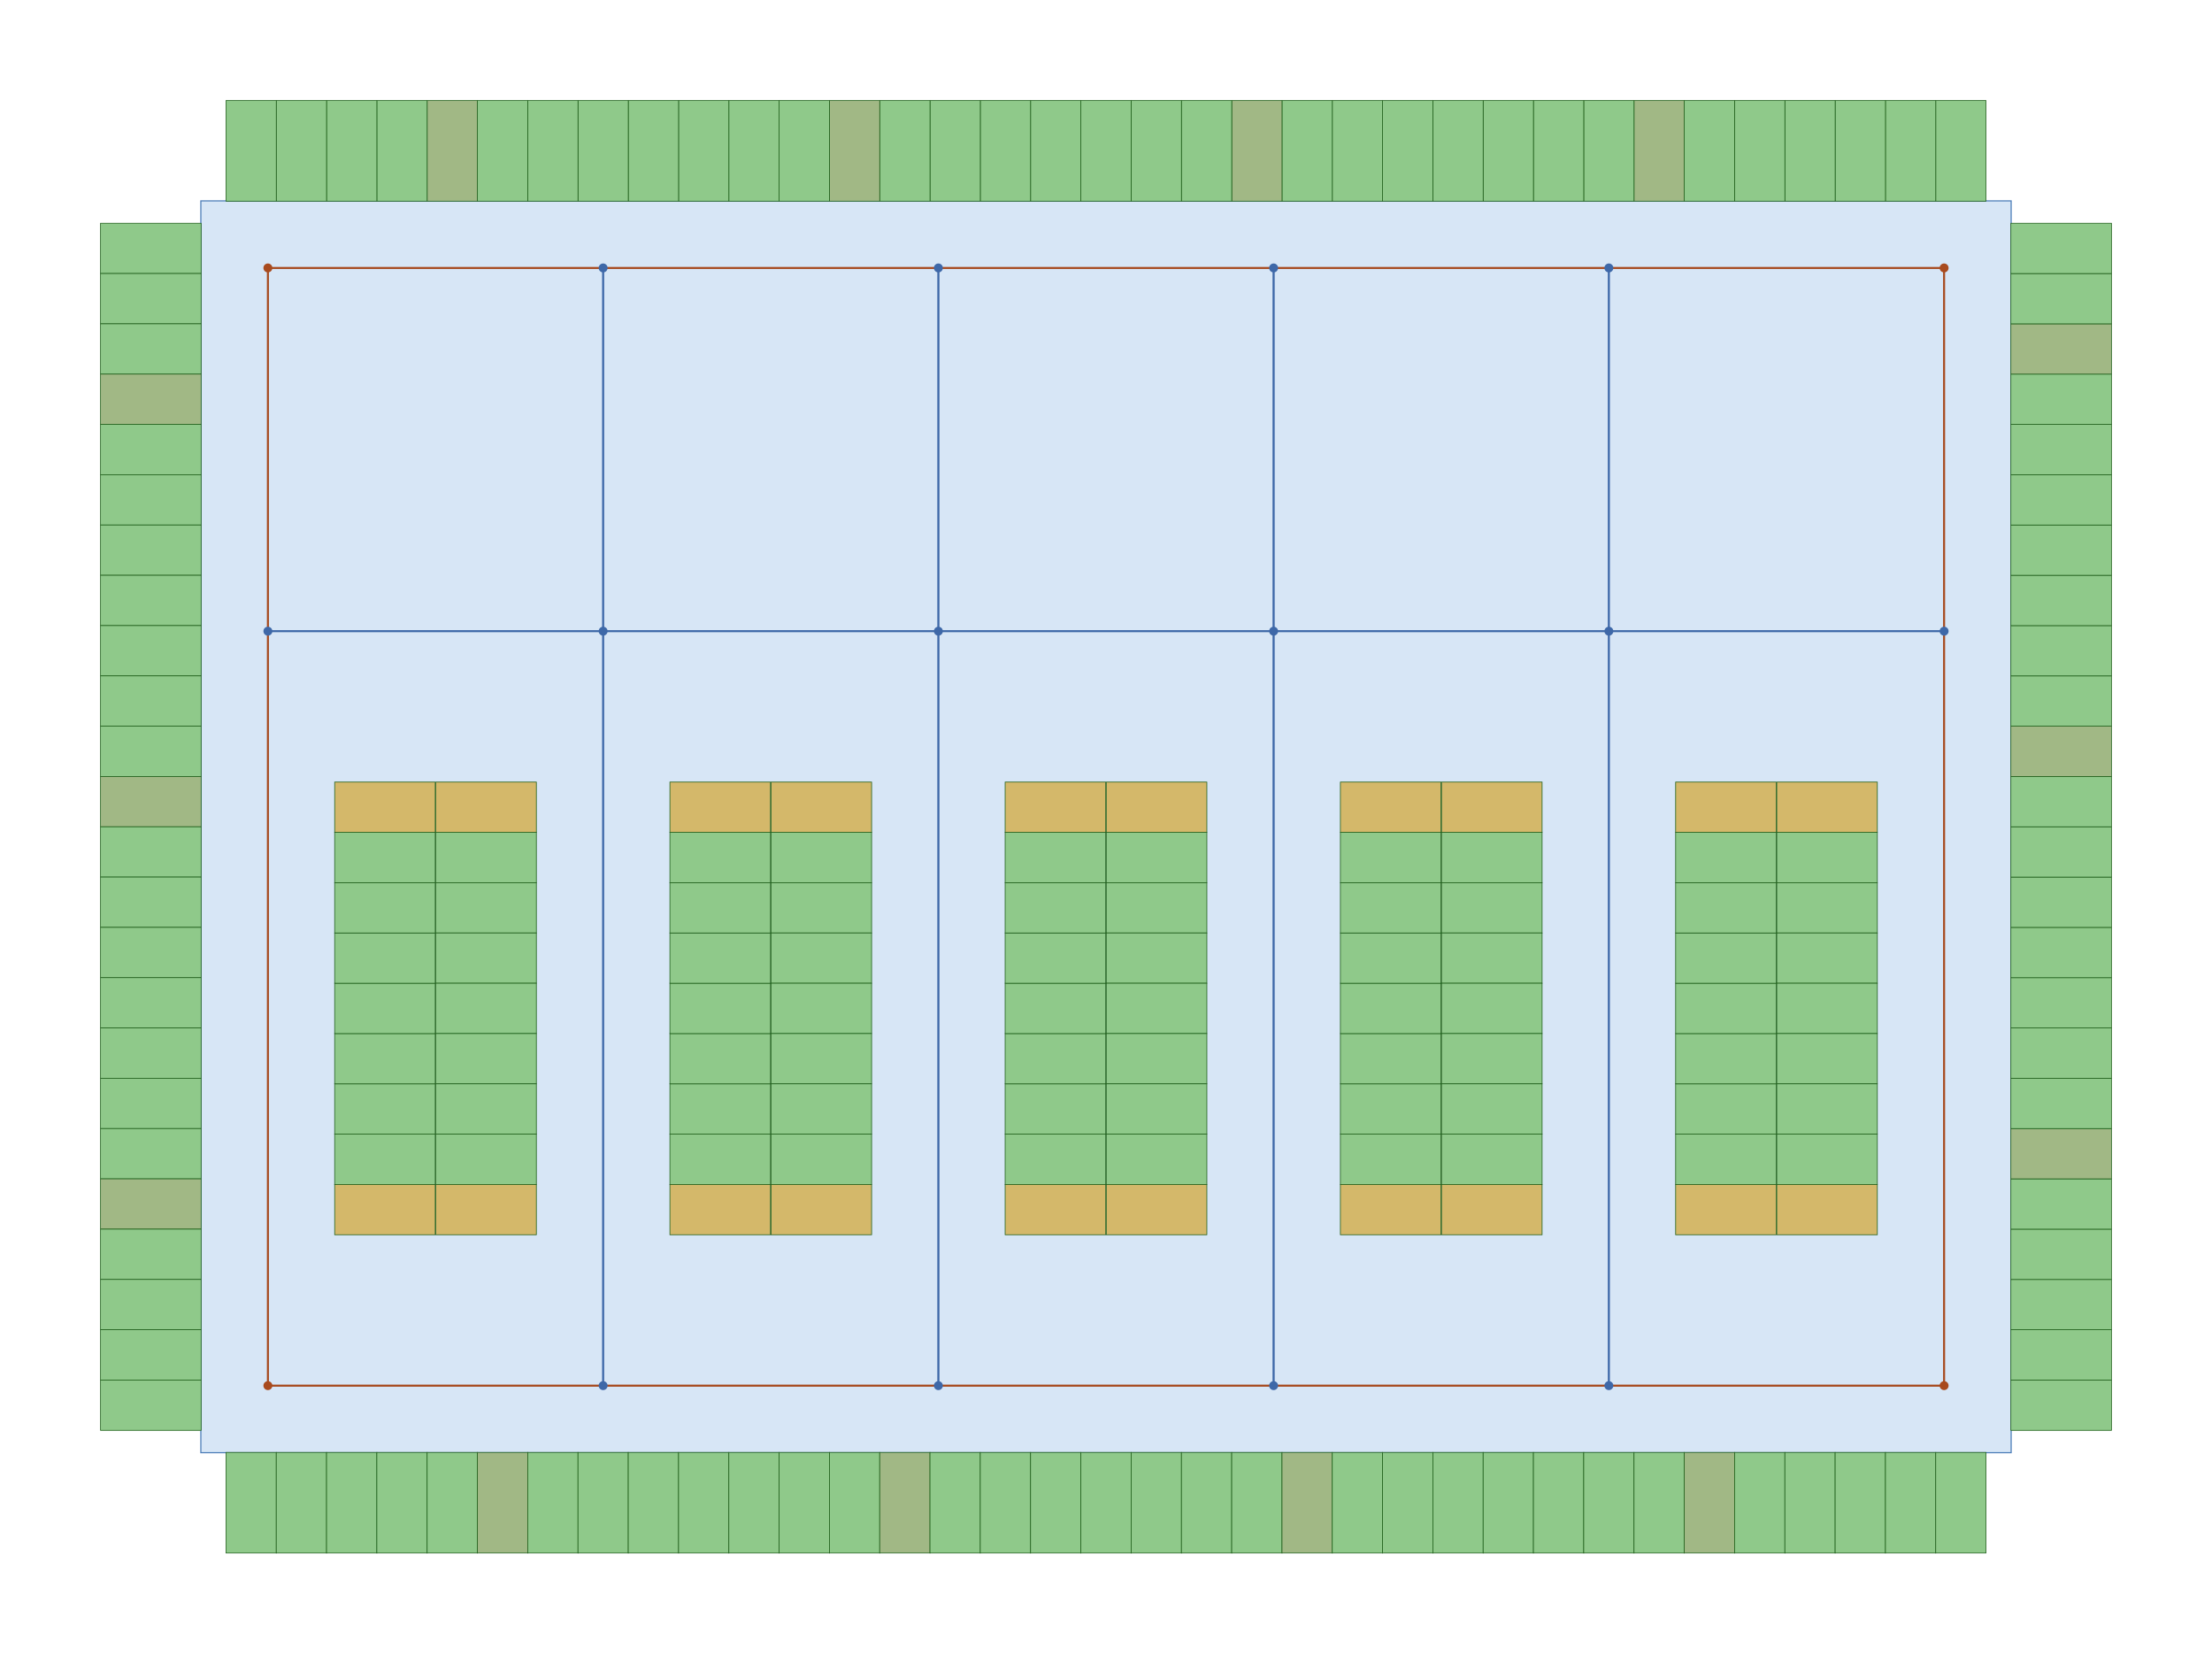
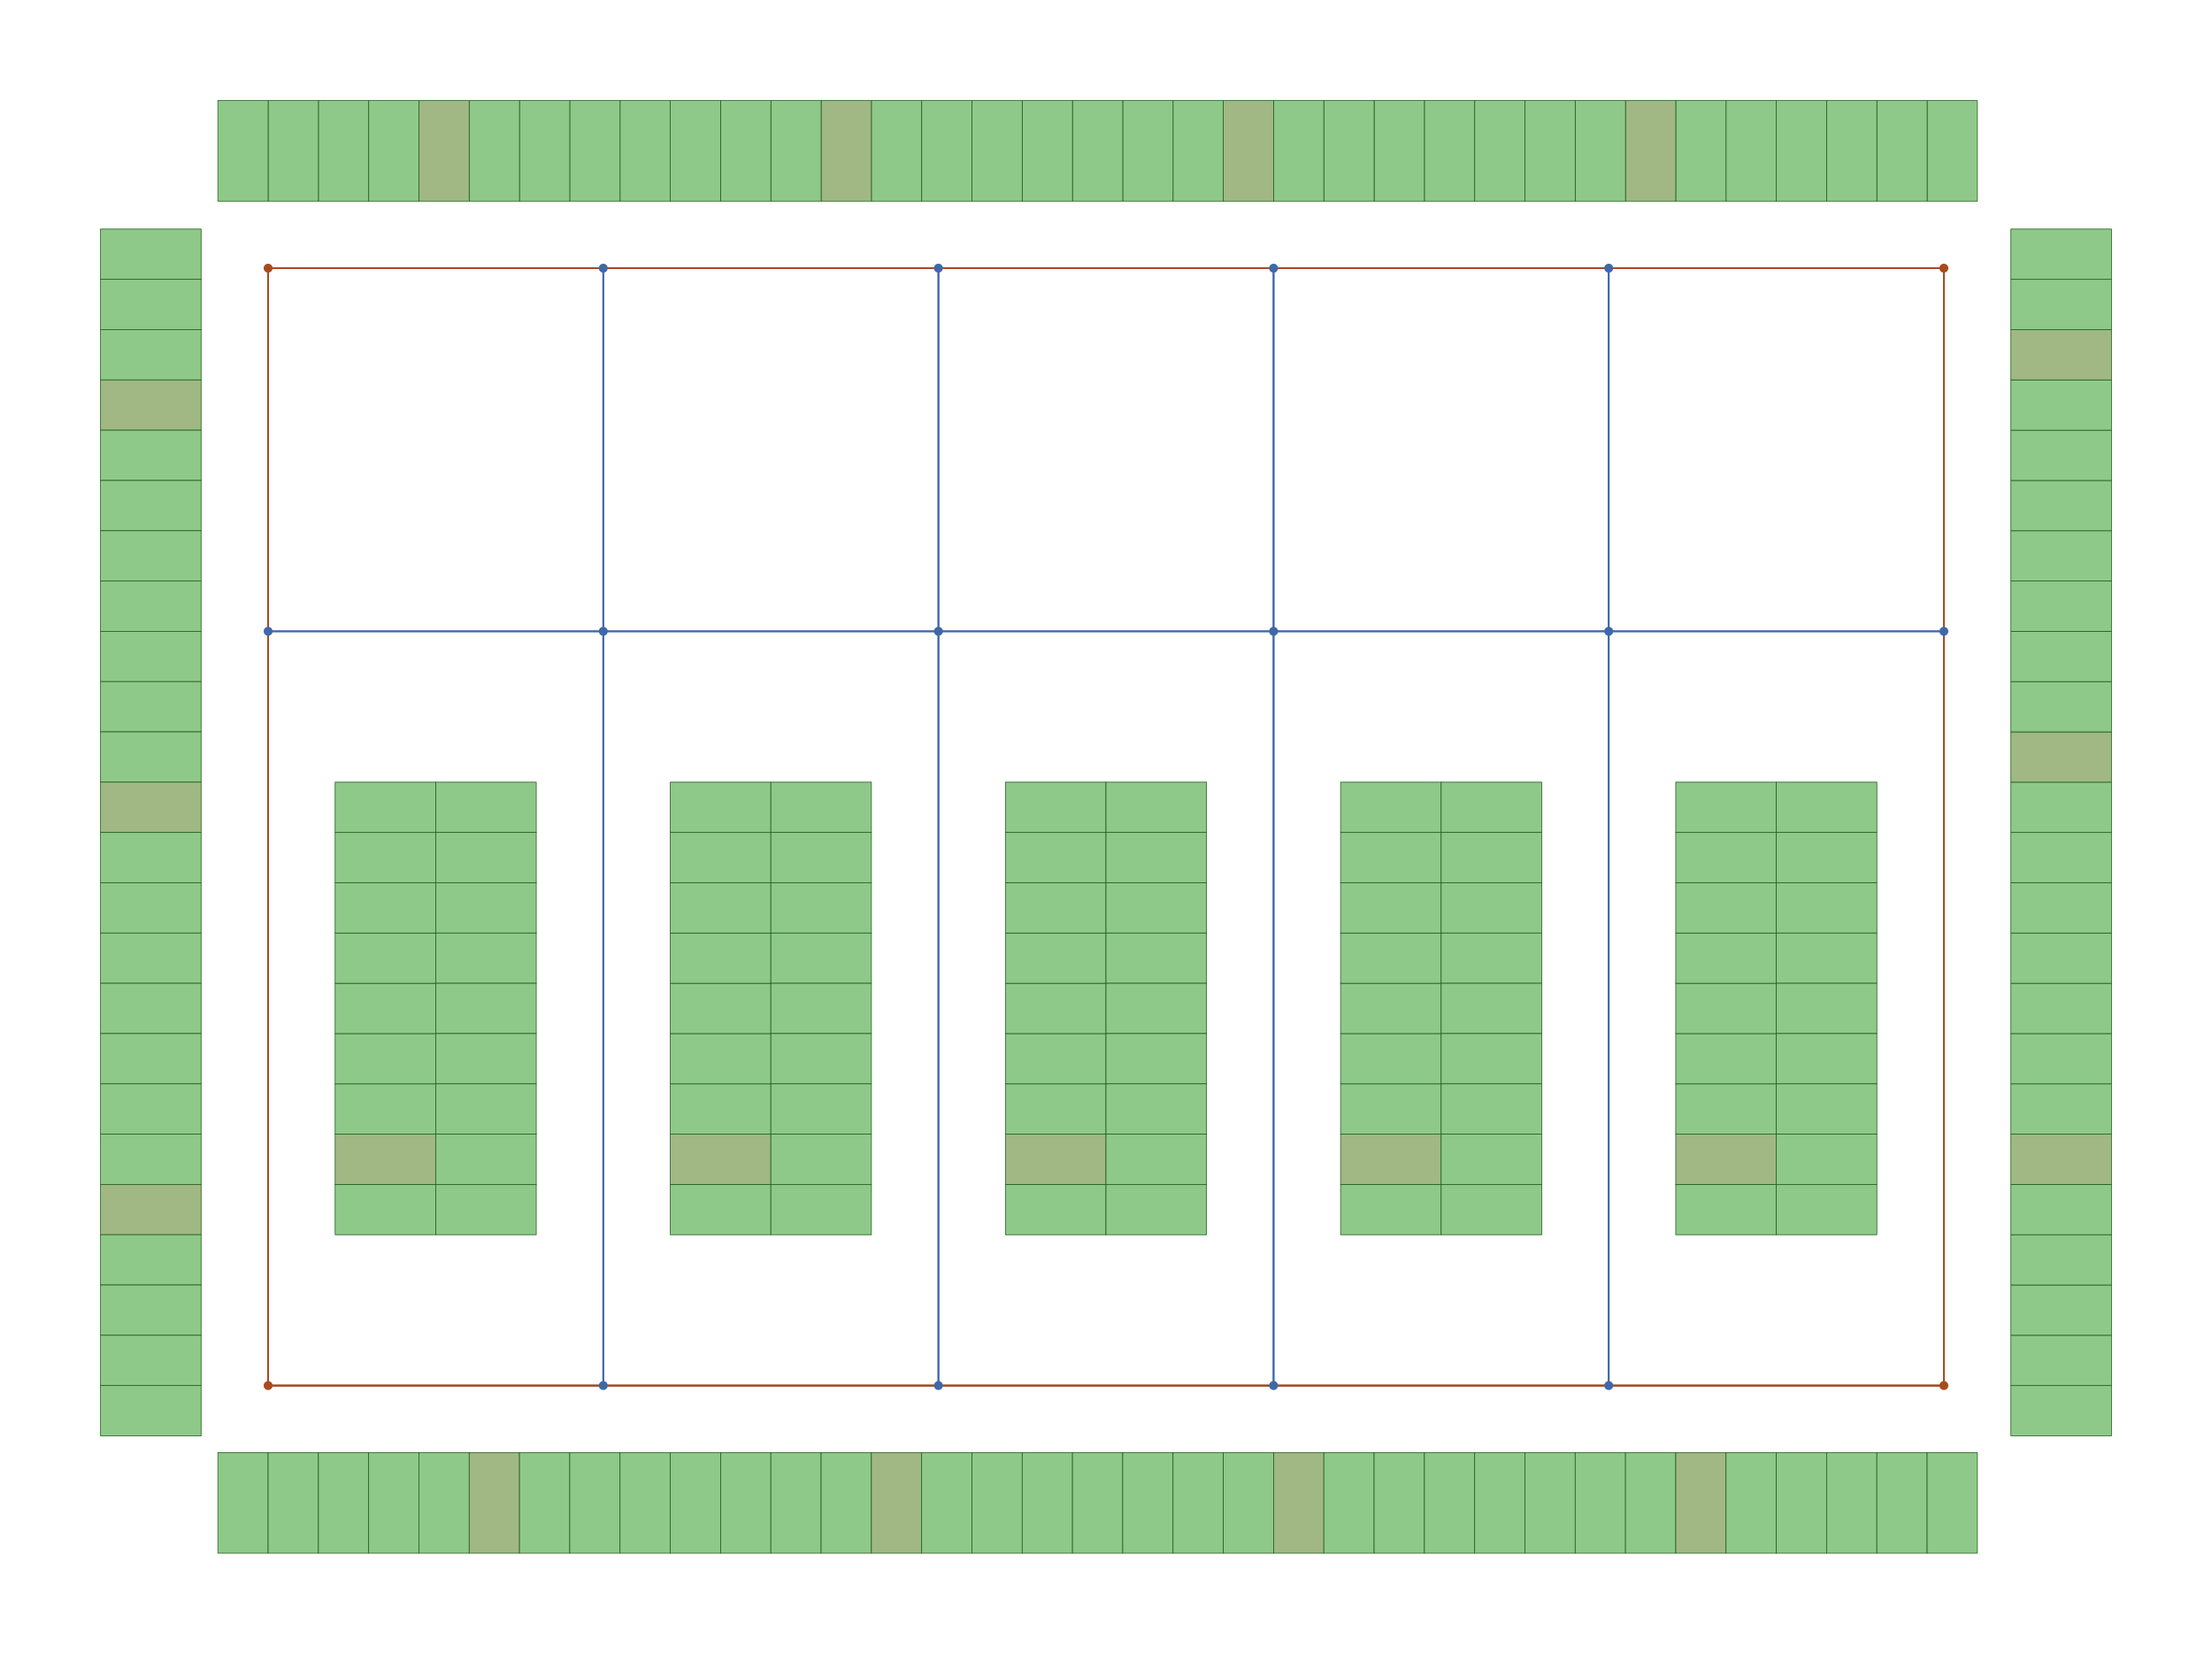
- <svg xmlns="http://www.w3.org/2000/svg" width="791.780" height="591.780" viewBox="-47.945 -47.945 395.890 295.890" preserveAspectRatio="xMidYMid meet">
+ <svg xmlns="http://www.w3.org/2000/svg" width="792" height="592" viewBox="-48 -48 396 296" preserveAspectRatio="xMidYMid meet">
  <style>polygon,line{vector-effect:non-scaling-stroke}</style>
  <g transform="translate(0,200) scale(1,-1)">
    <g id="boundary" fill="none" stroke="#222" stroke-width="0.5">
      <polygon points="0,0 300,0 300,200 0,200" />
    </g>
-     <g id="aisles" fill="#bcd5f0" fill-opacity="0.6" stroke="#4a7bb7" stroke-width="0.4">
-       <polygon points="-12,-12 -12,212 312,212 312,-12" />
-     </g>
    <g id="stalls" stroke="#1f5f1a" stroke-width="0.25">
-       <polygon points="-7.500,-29.950 1.500,-29.950 1.500,-11.950 -7.500,-11.950" fill="#8fc98a" />
-       <polygon points="1.500,-29.950 10.500,-29.950 10.500,-11.950 1.500,-11.950" fill="#8fc98a" />
-       <polygon points="10.500,-29.950 19.500,-29.950 19.500,-11.950 10.500,-11.950" fill="#8fc98a" />
-       <polygon points="19.500,-29.950 28.500,-29.950 28.500,-11.950 19.500,-11.950" fill="#8fc98a" />
-       <polygon points="28.500,-29.950 37.500,-29.950 37.500,-11.950 28.500,-11.950" fill="#8fc98a" />
-       <polygon points="37.500,-29.950 46.500,-29.950 46.500,-11.950 37.500,-11.950" fill="#a1b885" />
-       <polygon points="46.500,-29.950 55.500,-29.950 55.500,-11.950 46.500,-11.950" fill="#8fc98a" />
-       <polygon points="55.500,-29.950 64.500,-29.950 64.500,-11.950 55.500,-11.950" fill="#8fc98a" />
-       <polygon points="64.500,-29.950 73.500,-29.950 73.500,-11.950 64.500,-11.950" fill="#8fc98a" />
-       <polygon points="73.500,-29.950 82.500,-29.950 82.500,-11.950 73.500,-11.950" fill="#8fc98a" />
-       <polygon points="82.500,-29.950 91.500,-29.950 91.500,-11.950 82.500,-11.950" fill="#8fc98a" />
-       <polygon points="91.500,-29.950 100.500,-29.950 100.500,-11.950 91.500,-11.950" fill="#8fc98a" />
-       <polygon points="100.500,-29.950 109.500,-29.950 109.500,-11.950 100.500,-11.950" fill="#8fc98a" />
-       <polygon points="109.500,-29.950 118.500,-29.950 118.500,-11.950 109.500,-11.950" fill="#a1b885" />
-       <polygon points="118.500,-29.950 127.500,-29.950 127.500,-11.950 118.500,-11.950" fill="#8fc98a" />
-       <polygon points="127.500,-29.950 136.500,-29.950 136.500,-11.950 127.500,-11.950" fill="#8fc98a" />
-       <polygon points="136.500,-29.950 145.500,-29.950 145.500,-11.950 136.500,-11.950" fill="#8fc98a" />
-       <polygon points="145.500,-29.950 154.500,-29.950 154.500,-11.950 145.500,-11.950" fill="#8fc98a" />
-       <polygon points="154.500,-29.950 163.500,-29.950 163.500,-11.950 154.500,-11.950" fill="#8fc98a" />
-       <polygon points="163.500,-29.950 172.500,-29.950 172.500,-11.950 163.500,-11.950" fill="#8fc98a" />
-       <polygon points="172.500,-29.950 181.500,-29.950 181.500,-11.950 172.500,-11.950" fill="#8fc98a" />
-       <polygon points="181.500,-29.950 190.500,-29.950 190.500,-11.950 181.500,-11.950" fill="#a1b885" />
-       <polygon points="190.500,-29.950 199.500,-29.950 199.500,-11.950 190.500,-11.950" fill="#8fc98a" />
-       <polygon points="199.500,-29.950 208.500,-29.950 208.500,-11.950 199.500,-11.950" fill="#8fc98a" />
-       <polygon points="208.500,-29.950 217.500,-29.950 217.500,-11.950 208.500,-11.950" fill="#8fc98a" />
-       <polygon points="217.500,-29.950 226.500,-29.950 226.500,-11.950 217.500,-11.950" fill="#8fc98a" />
-       <polygon points="226.500,-29.950 235.500,-29.950 235.500,-11.950 226.500,-11.950" fill="#8fc98a" />
-       <polygon points="235.500,-29.950 244.500,-29.950 244.500,-11.950 235.500,-11.950" fill="#8fc98a" />
-       <polygon points="244.500,-29.950 253.500,-29.950 253.500,-11.950 244.500,-11.950" fill="#8fc98a" />
-       <polygon points="253.500,-29.950 262.500,-29.950 262.500,-11.950 253.500,-11.950" fill="#a1b885" />
-       <polygon points="262.500,-29.950 271.500,-29.950 271.500,-11.950 262.500,-11.950" fill="#8fc98a" />
-       <polygon points="271.500,-29.950 280.500,-29.950 280.500,-11.950 271.500,-11.950" fill="#8fc98a" />
-       <polygon points="280.500,-29.950 289.500,-29.950 289.500,-11.950 280.500,-11.950" fill="#8fc98a" />
-       <polygon points="289.500,-29.950 298.500,-29.950 298.500,-11.950 289.500,-11.950" fill="#8fc98a" />
-       <polygon points="298.500,-29.950 307.500,-29.950 307.500,-11.950 298.500,-11.950" fill="#8fc98a" />
-       <polygon points="307.500,229.950 298.500,229.950 298.500,211.950 307.500,211.950" fill="#8fc98a" />
-       <polygon points="298.500,229.950 289.500,229.950 289.500,211.950 298.500,211.950" fill="#8fc98a" />
-       <polygon points="289.500,229.950 280.500,229.950 280.500,211.950 289.500,211.950" fill="#8fc98a" />
-       <polygon points="280.500,229.950 271.500,229.950 271.500,211.950 280.500,211.950" fill="#8fc98a" />
-       <polygon points="271.500,229.950 262.500,229.950 262.500,211.950 271.500,211.950" fill="#8fc98a" />
-       <polygon points="262.500,229.950 253.500,229.950 253.500,211.950 262.500,211.950" fill="#8fc98a" />
-       <polygon points="253.500,229.950 244.500,229.950 244.500,211.950 253.500,211.950" fill="#a1b885" />
-       <polygon points="244.500,229.950 235.500,229.950 235.500,211.950 244.500,211.950" fill="#8fc98a" />
-       <polygon points="235.500,229.950 226.500,229.950 226.500,211.950 235.500,211.950" fill="#8fc98a" />
-       <polygon points="226.500,229.950 217.500,229.950 217.500,211.950 226.500,211.950" fill="#8fc98a" />
-       <polygon points="217.500,229.950 208.500,229.950 208.500,211.950 217.500,211.950" fill="#8fc98a" />
-       <polygon points="208.500,229.950 199.500,229.950 199.500,211.950 208.500,211.950" fill="#8fc98a" />
-       <polygon points="199.500,229.950 190.500,229.950 190.500,211.950 199.500,211.950" fill="#8fc98a" />
-       <polygon points="190.500,229.950 181.500,229.950 181.500,211.950 190.500,211.950" fill="#8fc98a" />
-       <polygon points="181.500,229.950 172.500,229.950 172.500,211.950 181.500,211.950" fill="#a1b885" />
-       <polygon points="172.500,229.950 163.500,229.950 163.500,211.950 172.500,211.950" fill="#8fc98a" />
-       <polygon points="163.500,229.950 154.500,229.950 154.500,211.950 163.500,211.950" fill="#8fc98a" />
-       <polygon points="154.500,229.950 145.500,229.950 145.500,211.950 154.500,211.950" fill="#8fc98a" />
-       <polygon points="145.500,229.950 136.500,229.950 136.500,211.950 145.500,211.950" fill="#8fc98a" />
-       <polygon points="136.500,229.950 127.500,229.950 127.500,211.950 136.500,211.950" fill="#8fc98a" />
-       <polygon points="127.500,229.950 118.500,229.950 118.500,211.950 127.500,211.950" fill="#8fc98a" />
-       <polygon points="118.500,229.950 109.500,229.950 109.500,211.950 118.500,211.950" fill="#8fc98a" />
-       <polygon points="109.500,229.950 100.500,229.950 100.500,211.950 109.500,211.950" fill="#a1b885" />
-       <polygon points="100.500,229.950 91.500,229.950 91.500,211.950 100.500,211.950" fill="#8fc98a" />
-       <polygon points="91.500,229.950 82.500,229.950 82.500,211.950 91.500,211.950" fill="#8fc98a" />
-       <polygon points="82.500,229.950 73.500,229.950 73.500,211.950 82.500,211.950" fill="#8fc98a" />
-       <polygon points="73.500,229.950 64.500,229.950 64.500,211.950 73.500,211.950" fill="#8fc98a" />
-       <polygon points="64.500,229.950 55.500,229.950 55.500,211.950 64.500,211.950" fill="#8fc98a" />
-       <polygon points="55.500,229.950 46.500,229.950 46.500,211.950 55.500,211.950" fill="#8fc98a" />
-       <polygon points="46.500,229.950 37.500,229.950 37.500,211.950 46.500,211.950" fill="#8fc98a" />
-       <polygon points="37.500,229.950 28.500,229.950 28.500,211.950 37.500,211.950" fill="#a1b885" />
-       <polygon points="28.500,229.950 19.500,229.950 19.500,211.950 28.500,211.950" fill="#8fc98a" />
-       <polygon points="19.500,229.950 10.500,229.950 10.500,211.950 19.500,211.950" fill="#8fc98a" />
-       <polygon points="10.500,229.950 1.500,229.950 1.500,211.950 10.500,211.950" fill="#8fc98a" />
-       <polygon points="1.500,229.950 -7.500,229.950 -7.500,211.950 1.500,211.950" fill="#8fc98a" />
-       <polygon points="-29.950,208 -29.950,199 -11.950,199 -11.950,208" fill="#8fc98a" />
-       <polygon points="-29.950,199 -29.950,190 -11.950,190 -11.950,199" fill="#8fc98a" />
-       <polygon points="-29.950,190 -29.950,181 -11.950,181 -11.950,190" fill="#8fc98a" />
-       <polygon points="-29.950,181 -29.950,172 -11.950,172 -11.950,181" fill="#a1b885" />
-       <polygon points="-29.950,172 -29.950,163 -11.950,163 -11.950,172" fill="#8fc98a" />
-       <polygon points="-29.950,163 -29.950,154 -11.950,154 -11.950,163" fill="#8fc98a" />
-       <polygon points="-29.950,154 -29.950,145 -11.950,145 -11.950,154" fill="#8fc98a" />
-       <polygon points="-29.950,145 -29.950,136 -11.950,136 -11.950,145" fill="#8fc98a" />
-       <polygon points="-29.950,136 -29.950,127 -11.950,127 -11.950,136" fill="#8fc98a" />
-       <polygon points="-29.950,127 -29.950,118 -11.950,118 -11.950,127" fill="#8fc98a" />
-       <polygon points="-29.950,118 -29.950,109 -11.950,109 -11.950,118" fill="#8fc98a" />
-       <polygon points="-29.950,109 -29.950,100 -11.950,100 -11.950,109" fill="#a1b885" />
-       <polygon points="-29.950,100 -29.950,91 -11.950,91 -11.950,100" fill="#8fc98a" />
-       <polygon points="-29.950,91 -29.950,82 -11.950,82 -11.950,91" fill="#8fc98a" />
-       <polygon points="-29.950,82 -29.950,73 -11.950,73 -11.950,82" fill="#8fc98a" />
-       <polygon points="-29.950,73 -29.950,64 -11.950,64 -11.950,73" fill="#8fc98a" />
-       <polygon points="-29.950,64 -29.950,55 -11.950,55 -11.950,64" fill="#8fc98a" />
-       <polygon points="-29.950,55 -29.950,46 -11.950,46 -11.950,55" fill="#8fc98a" />
-       <polygon points="-29.950,46 -29.950,37 -11.950,37 -11.950,46" fill="#8fc98a" />
-       <polygon points="-29.950,37 -29.950,28 -11.950,28 -11.950,37" fill="#a1b885" />
-       <polygon points="-29.950,28 -29.950,19 -11.950,19 -11.950,28" fill="#8fc98a" />
-       <polygon points="-29.950,19 -29.950,10 -11.950,10 -11.950,19" fill="#8fc98a" />
-       <polygon points="-29.950,10 -29.950,1 -11.950,1 -11.950,10" fill="#8fc98a" />
-       <polygon points="-29.950,1 -29.950,-8 -11.950,-8 -11.950,1" fill="#8fc98a" />
-       <polygon points="329.950,-8 329.950,1 311.950,1 311.950,-8" fill="#8fc98a" />
-       <polygon points="329.950,1 329.950,10 311.950,10 311.950,1" fill="#8fc98a" />
-       <polygon points="329.950,10 329.950,19 311.950,19 311.950,10" fill="#8fc98a" />
-       <polygon points="329.950,19 329.950,28 311.950,28 311.950,19" fill="#8fc98a" />
-       <polygon points="329.950,28 329.950,37 311.950,37 311.950,28" fill="#8fc98a" />
-       <polygon points="329.950,37 329.950,46 311.950,46 311.950,37" fill="#a1b885" />
-       <polygon points="329.950,46 329.950,55 311.950,55 311.950,46" fill="#8fc98a" />
-       <polygon points="329.950,55 329.950,64 311.950,64 311.950,55" fill="#8fc98a" />
-       <polygon points="329.950,64 329.950,73 311.950,73 311.950,64" fill="#8fc98a" />
-       <polygon points="329.950,73 329.950,82 311.950,82 311.950,73" fill="#8fc98a" />
-       <polygon points="329.950,82 329.950,91 311.950,91 311.950,82" fill="#8fc98a" />
-       <polygon points="329.950,91 329.950,100 311.950,100 311.950,91" fill="#8fc98a" />
-       <polygon points="329.950,100 329.950,109 311.950,109 311.950,100" fill="#8fc98a" />
-       <polygon points="329.950,109 329.950,118 311.950,118 311.950,109" fill="#a1b885" />
-       <polygon points="329.950,118 329.950,127 311.950,127 311.950,118" fill="#8fc98a" />
-       <polygon points="329.950,127 329.950,136 311.950,136 311.950,127" fill="#8fc98a" />
-       <polygon points="329.950,136 329.950,145 311.950,145 311.950,136" fill="#8fc98a" />
-       <polygon points="329.950,145 329.950,154 311.950,154 311.950,145" fill="#8fc98a" />
-       <polygon points="329.950,154 329.950,163 311.950,163 311.950,154" fill="#8fc98a" />
-       <polygon points="329.950,163 329.950,172 311.950,172 311.950,163" fill="#8fc98a" />
-       <polygon points="329.950,172 329.950,181 311.950,181 311.950,172" fill="#8fc98a" />
-       <polygon points="329.950,181 329.950,190 311.950,190 311.950,181" fill="#a1b885" />
-       <polygon points="329.950,190 329.950,199 311.950,199 311.950,190" fill="#8fc98a" />
-       <polygon points="329.950,199 329.950,208 311.950,208 311.950,199" fill="#8fc98a" />
-       <polygon points="29.950,36 29.950,45 11.950,45 11.950,36" fill="#8fc98a" />
-       <polygon points="29.950,45 29.950,54 11.950,54 11.950,45" fill="#8fc98a" />
-       <polygon points="29.950,54 29.950,63 11.950,63 11.950,54" fill="#8fc98a" />
-       <polygon points="29.950,63 29.950,72 11.950,72 11.950,63" fill="#8fc98a" />
-       <polygon points="29.950,72 29.950,81 11.950,81 11.950,72" fill="#8fc98a" />
-       <polygon points="29.950,81 29.950,90 11.950,90 11.950,81" fill="#8fc98a" />
-       <polygon points="29.950,90 29.950,99 11.950,99 11.950,90" fill="#8fc98a" />
-       <polygon points="30.050,99 30.050,90 48.050,90 48.050,99" fill="#8fc98a" />
-       <polygon points="30.050,90 30.050,81 48.050,81 48.050,90" fill="#8fc98a" />
-       <polygon points="30.050,81 30.050,72 48.050,72 48.050,81" fill="#8fc98a" />
-       <polygon points="30.050,72 30.050,63 48.050,63 48.050,72" fill="#8fc98a" />
-       <polygon points="30.050,63 30.050,54 48.050,54 48.050,63" fill="#8fc98a" />
-       <polygon points="30.050,54 30.050,45 48.050,45 48.050,54" fill="#8fc98a" />
-       <polygon points="30.050,45 30.050,36 48.050,36 48.050,45" fill="#8fc98a" />
-       <polygon points="89.950,36 89.950,45 71.950,45 71.950,36" fill="#8fc98a" />
-       <polygon points="89.950,45 89.950,54 71.950,54 71.950,45" fill="#8fc98a" />
-       <polygon points="89.950,54 89.950,63 71.950,63 71.950,54" fill="#8fc98a" />
-       <polygon points="89.950,63 89.950,72 71.950,72 71.950,63" fill="#8fc98a" />
-       <polygon points="89.950,72 89.950,81 71.950,81 71.950,72" fill="#8fc98a" />
-       <polygon points="89.950,81 89.950,90 71.950,90 71.950,81" fill="#8fc98a" />
-       <polygon points="89.950,90 89.950,99 71.950,99 71.950,90" fill="#8fc98a" />
-       <polygon points="90.050,99 90.050,90 108.050,90 108.050,99" fill="#8fc98a" />
-       <polygon points="90.050,90 90.050,81 108.050,81 108.050,90" fill="#8fc98a" />
-       <polygon points="90.050,81 90.050,72 108.050,72 108.050,81" fill="#8fc98a" />
-       <polygon points="90.050,72 90.050,63 108.050,63 108.050,72" fill="#8fc98a" />
-       <polygon points="90.050,63 90.050,54 108.050,54 108.050,63" fill="#8fc98a" />
-       <polygon points="90.050,54 90.050,45 108.050,45 108.050,54" fill="#8fc98a" />
-       <polygon points="90.050,45 90.050,36 108.050,36 108.050,45" fill="#8fc98a" />
-       <polygon points="149.950,36 149.950,45 131.950,45 131.950,36" fill="#8fc98a" />
-       <polygon points="149.950,45 149.950,54 131.950,54 131.950,45" fill="#8fc98a" />
-       <polygon points="149.950,54 149.950,63 131.950,63 131.950,54" fill="#8fc98a" />
-       <polygon points="149.950,63 149.950,72 131.950,72 131.950,63" fill="#8fc98a" />
-       <polygon points="149.950,72 149.950,81 131.950,81 131.950,72" fill="#8fc98a" />
-       <polygon points="149.950,81 149.950,90 131.950,90 131.950,81" fill="#8fc98a" />
-       <polygon points="149.950,90 149.950,99 131.950,99 131.950,90" fill="#8fc98a" />
-       <polygon points="150.050,99 150.050,90 168.050,90 168.050,99" fill="#8fc98a" />
-       <polygon points="150.050,90 150.050,81 168.050,81 168.050,90" fill="#8fc98a" />
-       <polygon points="150.050,81 150.050,72 168.050,72 168.050,81" fill="#8fc98a" />
-       <polygon points="150.050,72 150.050,63 168.050,63 168.050,72" fill="#8fc98a" />
-       <polygon points="150.050,63 150.050,54 168.050,54 168.050,63" fill="#8fc98a" />
-       <polygon points="150.050,54 150.050,45 168.050,45 168.050,54" fill="#8fc98a" />
-       <polygon points="150.050,45 150.050,36 168.050,36 168.050,45" fill="#8fc98a" />
-       <polygon points="209.950,36 209.950,45 191.950,45 191.950,36" fill="#8fc98a" />
-       <polygon points="209.950,45 209.950,54 191.950,54 191.950,45" fill="#8fc98a" />
-       <polygon points="209.950,54 209.950,63 191.950,63 191.950,54" fill="#8fc98a" />
-       <polygon points="209.950,63 209.950,72 191.950,72 191.950,63" fill="#8fc98a" />
-       <polygon points="209.950,72 209.950,81 191.950,81 191.950,72" fill="#8fc98a" />
-       <polygon points="209.950,81 209.950,90 191.950,90 191.950,81" fill="#8fc98a" />
-       <polygon points="209.950,90 209.950,99 191.950,99 191.950,90" fill="#8fc98a" />
-       <polygon points="210.050,99 210.050,90 228.050,90 228.050,99" fill="#8fc98a" />
-       <polygon points="210.050,90 210.050,81 228.050,81 228.050,90" fill="#8fc98a" />
-       <polygon points="210.050,81 210.050,72 228.050,72 228.050,81" fill="#8fc98a" />
-       <polygon points="210.050,72 210.050,63 228.050,63 228.050,72" fill="#8fc98a" />
-       <polygon points="210.050,63 210.050,54 228.050,54 228.050,63" fill="#8fc98a" />
-       <polygon points="210.050,54 210.050,45 228.050,45 228.050,54" fill="#8fc98a" />
-       <polygon points="210.050,45 210.050,36 228.050,36 228.050,45" fill="#8fc98a" />
-       <polygon points="269.950,36 269.950,45 251.950,45 251.950,36" fill="#8fc98a" />
-       <polygon points="269.950,45 269.950,54 251.950,54 251.950,45" fill="#8fc98a" />
-       <polygon points="269.950,54 269.950,63 251.950,63 251.950,54" fill="#8fc98a" />
-       <polygon points="269.950,63 269.950,72 251.950,72 251.950,63" fill="#8fc98a" />
-       <polygon points="269.950,72 269.950,81 251.950,81 251.950,72" fill="#8fc98a" />
-       <polygon points="269.950,81 269.950,90 251.950,90 251.950,81" fill="#8fc98a" />
-       <polygon points="269.950,90 269.950,99 251.950,99 251.950,90" fill="#8fc98a" />
-       <polygon points="270.050,99 270.050,90 288.050,90 288.050,99" fill="#8fc98a" />
-       <polygon points="270.050,90 270.050,81 288.050,81 288.050,90" fill="#8fc98a" />
-       <polygon points="270.050,81 270.050,72 288.050,72 288.050,81" fill="#8fc98a" />
-       <polygon points="270.050,72 270.050,63 288.050,63 288.050,72" fill="#8fc98a" />
-       <polygon points="270.050,63 270.050,54 288.050,54 288.050,63" fill="#8fc98a" />
-       <polygon points="270.050,54 270.050,45 288.050,45 288.050,54" fill="#8fc98a" />
-       <polygon points="270.050,45 270.050,36 288.050,36 288.050,45" fill="#8fc98a" />
-       <polygon points="29.950,99 29.950,108 11.950,108 11.950,99" fill="#d4b86a" />
-       <polygon points="30.050,36 30.050,27 48.050,27 48.050,36" fill="#d4b86a" />
-       <polygon points="89.950,99 89.950,108 71.950,108 71.950,99" fill="#d4b86a" />
-       <polygon points="90.050,36 90.050,27 108.050,27 108.050,36" fill="#d4b86a" />
-       <polygon points="149.950,99 149.950,108 131.950,108 131.950,99" fill="#d4b86a" />
-       <polygon points="150.050,36 150.050,27 168.050,27 168.050,36" fill="#d4b86a" />
-       <polygon points="209.950,99 209.950,108 191.950,108 191.950,99" fill="#d4b86a" />
-       <polygon points="210.050,36 210.050,27 228.050,27 228.050,36" fill="#d4b86a" />
-       <polygon points="269.950,99 269.950,108 251.950,108 251.950,99" fill="#d4b86a" />
-       <polygon points="270.050,36 270.050,27 288.050,27 288.050,36" fill="#d4b86a" />
-       <polygon points="29.950,27 29.950,36 11.950,36 11.950,27" fill="#d4b86a" />
-       <polygon points="30.050,108 30.050,99 48.050,99 48.050,108" fill="#d4b86a" />
-       <polygon points="89.950,27 89.950,36 71.950,36 71.950,27" fill="#d4b86a" />
-       <polygon points="90.050,108 90.050,99 108.050,99 108.050,108" fill="#d4b86a" />
-       <polygon points="149.950,27 149.950,36 131.950,36 131.950,27" fill="#d4b86a" />
-       <polygon points="150.050,108 150.050,99 168.050,99 168.050,108" fill="#d4b86a" />
-       <polygon points="209.950,27 209.950,36 191.950,36 191.950,27" fill="#d4b86a" />
-       <polygon points="210.050,108 210.050,99 228.050,99 228.050,108" fill="#d4b86a" />
-       <polygon points="269.950,27 269.950,36 251.950,36 251.950,27" fill="#d4b86a" />
-       <polygon points="270.050,108 270.050,99 288.050,99 288.050,108" fill="#d4b86a" />
+       <polygon points="-9,-30 0,-30 0,-12 -9,-12" fill="#8fc98a" />
+       <polygon points="0,-30 9,-30 9,-12 0,-12" fill="#8fc98a" />
+       <polygon points="9,-30 18,-30 18,-12 9,-12" fill="#8fc98a" />
+       <polygon points="18,-30 27,-30 27,-12 18,-12" fill="#8fc98a" />
+       <polygon points="27,-30 36,-30 36,-12 27,-12" fill="#8fc98a" />
+       <polygon points="36,-30 45,-30 45,-12 36,-12" fill="#a1b885" />
+       <polygon points="45,-30 54,-30 54,-12 45,-12" fill="#8fc98a" />
+       <polygon points="54,-30 63,-30 63,-12 54,-12" fill="#8fc98a" />
+       <polygon points="63,-30 72,-30 72,-12 63,-12" fill="#8fc98a" />
+       <polygon points="72,-30 81,-30 81,-12 72,-12" fill="#8fc98a" />
+       <polygon points="81,-30 90,-30 90,-12 81,-12" fill="#8fc98a" />
+       <polygon points="90,-30 99,-30 99,-12 90,-12" fill="#8fc98a" />
+       <polygon points="99,-30 108,-30 108,-12 99,-12" fill="#8fc98a" />
+       <polygon points="108,-30 117,-30 117,-12 108,-12" fill="#a1b885" />
+       <polygon points="117,-30 126,-30 126,-12 117,-12" fill="#8fc98a" />
+       <polygon points="126,-30 135,-30 135,-12 126,-12" fill="#8fc98a" />
+       <polygon points="135,-30 144,-30 144,-12 135,-12" fill="#8fc98a" />
+       <polygon points="144,-30 153,-30 153,-12 144,-12" fill="#8fc98a" />
+       <polygon points="153,-30 162,-30 162,-12 153,-12" fill="#8fc98a" />
+       <polygon points="162,-30 171,-30 171,-12 162,-12" fill="#8fc98a" />
+       <polygon points="171,-30 180,-30 180,-12 171,-12" fill="#8fc98a" />
+       <polygon points="180,-30 189,-30 189,-12 180,-12" fill="#a1b885" />
+       <polygon points="189,-30 198,-30 198,-12 189,-12" fill="#8fc98a" />
+       <polygon points="198,-30 207,-30 207,-12 198,-12" fill="#8fc98a" />
+       <polygon points="207,-30 216,-30 216,-12 207,-12" fill="#8fc98a" />
+       <polygon points="216,-30 225,-30 225,-12 216,-12" fill="#8fc98a" />
+       <polygon points="225,-30 234,-30 234,-12 225,-12" fill="#8fc98a" />
+       <polygon points="234,-30 243,-30 243,-12 234,-12" fill="#8fc98a" />
+       <polygon points="243,-30 252,-30 252,-12 243,-12" fill="#8fc98a" />
+       <polygon points="252,-30 261,-30 261,-12 252,-12" fill="#a1b885" />
+       <polygon points="261,-30 270,-30 270,-12 261,-12" fill="#8fc98a" />
+       <polygon points="270,-30 279,-30 279,-12 270,-12" fill="#8fc98a" />
+       <polygon points="279,-30 288,-30 288,-12 279,-12" fill="#8fc98a" />
+       <polygon points="288,-30 297,-30 297,-12 288,-12" fill="#8fc98a" />
+       <polygon points="297,-30 306,-30 306,-12 297,-12" fill="#8fc98a" />
+       <polygon points="306,230 297,230 297,212 306,212" fill="#8fc98a" />
+       <polygon points="297,230 288,230 288,212 297,212" fill="#8fc98a" />
+       <polygon points="288,230 279,230 279,212 288,212" fill="#8fc98a" />
+       <polygon points="279,230 270,230 270,212 279,212" fill="#8fc98a" />
+       <polygon points="270,230 261,230 261,212 270,212" fill="#8fc98a" />
+       <polygon points="261,230 252,230 252,212 261,212" fill="#8fc98a" />
+       <polygon points="252,230 243,230 243,212 252,212" fill="#a1b885" />
+       <polygon points="243,230 234,230 234,212 243,212" fill="#8fc98a" />
+       <polygon points="234,230 225,230 225,212 234,212" fill="#8fc98a" />
+       <polygon points="225,230 216,230 216,212 225,212" fill="#8fc98a" />
+       <polygon points="216,230 207,230 207,212 216,212" fill="#8fc98a" />
+       <polygon points="207,230 198,230 198,212 207,212" fill="#8fc98a" />
+       <polygon points="198,230 189,230 189,212 198,212" fill="#8fc98a" />
+       <polygon points="189,230 180,230 180,212 189,212" fill="#8fc98a" />
+       <polygon points="180,230 171,230 171,212 180,212" fill="#a1b885" />
+       <polygon points="171,230 162,230 162,212 171,212" fill="#8fc98a" />
+       <polygon points="162,230 153,230 153,212 162,212" fill="#8fc98a" />
+       <polygon points="153,230 144,230 144,212 153,212" fill="#8fc98a" />
+       <polygon points="144,230 135,230 135,212 144,212" fill="#8fc98a" />
+       <polygon points="135,230 126,230 126,212 135,212" fill="#8fc98a" />
+       <polygon points="126,230 117,230 117,212 126,212" fill="#8fc98a" />
+       <polygon points="117,230 108,230 108,212 117,212" fill="#8fc98a" />
+       <polygon points="108,230 99,230 99,212 108,212" fill="#a1b885" />
+       <polygon points="99,230 90,230 90,212 99,212" fill="#8fc98a" />
+       <polygon points="90,230 81,230 81,212 90,212" fill="#8fc98a" />
+       <polygon points="81,230 72,230 72,212 81,212" fill="#8fc98a" />
+       <polygon points="72,230 63,230 63,212 72,212" fill="#8fc98a" />
+       <polygon points="63,230 54,230 54,212 63,212" fill="#8fc98a" />
+       <polygon points="54,230 45,230 45,212 54,212" fill="#8fc98a" />
+       <polygon points="45,230 36,230 36,212 45,212" fill="#8fc98a" />
+       <polygon points="36,230 27,230 27,212 36,212" fill="#a1b885" />
+       <polygon points="27,230 18,230 18,212 27,212" fill="#8fc98a" />
+       <polygon points="18,230 9,230 9,212 18,212" fill="#8fc98a" />
+       <polygon points="9,230 0,230 0,212 9,212" fill="#8fc98a" />
+       <polygon points="0,230 -9,230 -9,212 0,212" fill="#8fc98a" />
+       <polygon points="-30,207 -30,198 -12,198 -12,207" fill="#8fc98a" />
+       <polygon points="-30,198 -30,189 -12,189 -12,198" fill="#8fc98a" />
+       <polygon points="-30,189 -30,180 -12,180 -12,189" fill="#8fc98a" />
+       <polygon points="-30,180 -30,171 -12,171 -12,180" fill="#a1b885" />
+       <polygon points="-30,171 -30,162 -12,162 -12,171" fill="#8fc98a" />
+       <polygon points="-30,162 -30,153 -12,153 -12,162" fill="#8fc98a" />
+       <polygon points="-30,153 -30,144 -12,144 -12,153" fill="#8fc98a" />
+       <polygon points="-30,144 -30,135 -12,135 -12,144" fill="#8fc98a" />
+       <polygon points="-30,135 -30,126 -12,126 -12,135" fill="#8fc98a" />
+       <polygon points="-30,126 -30,117 -12,117 -12,126" fill="#8fc98a" />
+       <polygon points="-30,117 -30,108 -12,108 -12,117" fill="#8fc98a" />
+       <polygon points="-30,108 -30,99 -12,99 -12,108" fill="#a1b885" />
+       <polygon points="-30,99 -30,90 -12,90 -12,99" fill="#8fc98a" />
+       <polygon points="-30,90 -30,81 -12,81 -12,90" fill="#8fc98a" />
+       <polygon points="-30,81 -30,72 -12,72 -12,81" fill="#8fc98a" />
+       <polygon points="-30,72 -30,63 -12,63 -12,72" fill="#8fc98a" />
+       <polygon points="-30,63 -30,54 -12,54 -12,63" fill="#8fc98a" />
+       <polygon points="-30,54 -30,45 -12,45 -12,54" fill="#8fc98a" />
+       <polygon points="-30,45 -30,36 -12,36 -12,45" fill="#8fc98a" />
+       <polygon points="-30,36 -30,27 -12,27 -12,36" fill="#a1b885" />
+       <polygon points="-30,27 -30,18 -12,18 -12,27" fill="#8fc98a" />
+       <polygon points="-30,18 -30,9 -12,9 -12,18" fill="#8fc98a" />
+       <polygon points="-30,9 -30,0 -12,0 -12,9" fill="#8fc98a" />
+       <polygon points="-30,0 -30,-9 -12,-9 -12,0" fill="#8fc98a" />
+       <polygon points="330,-9 330,0 312,0 312,-9" fill="#8fc98a" />
+       <polygon points="330,0 330,9 312,9 312,0" fill="#8fc98a" />
+       <polygon points="330,9 330,18 312,18 312,9" fill="#8fc98a" />
+       <polygon points="330,18 330,27 312,27 312,18" fill="#8fc98a" />
+       <polygon points="330,27 330,36 312,36 312,27" fill="#8fc98a" />
+       <polygon points="330,36 330,45 312,45 312,36" fill="#a1b885" />
+       <polygon points="330,45 330,54 312,54 312,45" fill="#8fc98a" />
+       <polygon points="330,54 330,63 312,63 312,54" fill="#8fc98a" />
+       <polygon points="330,63 330,72 312,72 312,63" fill="#8fc98a" />
+       <polygon points="330,72 330,81 312,81 312,72" fill="#8fc98a" />
+       <polygon points="330,81 330,90 312,90 312,81" fill="#8fc98a" />
+       <polygon points="330,90 330,99 312,99 312,90" fill="#8fc98a" />
+       <polygon points="330,99 330,108 312,108 312,99" fill="#8fc98a" />
+       <polygon points="330,108 330,117 312,117 312,108" fill="#a1b885" />
+       <polygon points="330,117 330,126 312,126 312,117" fill="#8fc98a" />
+       <polygon points="330,126 330,135 312,135 312,126" fill="#8fc98a" />
+       <polygon points="330,135 330,144 312,144 312,135" fill="#8fc98a" />
+       <polygon points="330,144 330,153 312,153 312,144" fill="#8fc98a" />
+       <polygon points="330,153 330,162 312,162 312,153" fill="#8fc98a" />
+       <polygon points="330,162 330,171 312,171 312,162" fill="#8fc98a" />
+       <polygon points="330,171 330,180 312,180 312,171" fill="#8fc98a" />
+       <polygon points="330,180 330,189 312,189 312,180" fill="#a1b885" />
+       <polygon points="330,189 330,198 312,198 312,189" fill="#8fc98a" />
+       <polygon points="330,198 330,207 312,207 312,198" fill="#8fc98a" />
+       <polygon points="30,27 30,36 12,36 12,27" fill="#8fc98a" />
+       <polygon points="30,36 30,45 12,45 12,36" fill="#a1b885" />
+       <polygon points="30,45 30,54 12,54 12,45" fill="#8fc98a" />
+       <polygon points="30,54 30,63 12,63 12,54" fill="#8fc98a" />
+       <polygon points="30,63 30,72 12,72 12,63" fill="#8fc98a" />
+       <polygon points="30,72 30,81 12,81 12,72" fill="#8fc98a" />
+       <polygon points="30,81 30,90 12,90 12,81" fill="#8fc98a" />
+       <polygon points="30,90 30,99 12,99 12,90" fill="#8fc98a" />
+       <polygon points="30,99 30,108 12,108 12,99" fill="#8fc98a" />
+       <polygon points="30,108 30,99 48,99 48,108" fill="#8fc98a" />
+       <polygon points="30,99 30,90 48,90 48,99" fill="#8fc98a" />
+       <polygon points="30,90 30,81 48,81 48,90" fill="#8fc98a" />
+       <polygon points="30,81 30,72 48,72 48,81" fill="#8fc98a" />
+       <polygon points="30,72 30,63 48,63 48,72" fill="#8fc98a" />
+       <polygon points="30,63 30,54 48,54 48,63" fill="#8fc98a" />
+       <polygon points="30,54 30,45 48,45 48,54" fill="#8fc98a" />
+       <polygon points="30,45 30,36 48,36 48,45" fill="#8fc98a" />
+       <polygon points="30,36 30,27 48,27 48,36" fill="#8fc98a" />
+       <polygon points="90,27 90,36 72,36 72,27" fill="#8fc98a" />
+       <polygon points="90,36 90,45 72,45 72,36" fill="#a1b885" />
+       <polygon points="90,45 90,54 72,54 72,45" fill="#8fc98a" />
+       <polygon points="90,54 90,63 72,63 72,54" fill="#8fc98a" />
+       <polygon points="90,63 90,72 72,72 72,63" fill="#8fc98a" />
+       <polygon points="90,72 90,81 72,81 72,72" fill="#8fc98a" />
+       <polygon points="90,81 90,90 72,90 72,81" fill="#8fc98a" />
+       <polygon points="90,90 90,99 72,99 72,90" fill="#8fc98a" />
+       <polygon points="90,99 90,108 72,108 72,99" fill="#8fc98a" />
+       <polygon points="90,108 90,99 108,99 108,108" fill="#8fc98a" />
+       <polygon points="90,99 90,90 108,90 108,99" fill="#8fc98a" />
+       <polygon points="90,90 90,81 108,81 108,90" fill="#8fc98a" />
+       <polygon points="90,81 90,72 108,72 108,81" fill="#8fc98a" />
+       <polygon points="90,72 90,63 108,63 108,72" fill="#8fc98a" />
+       <polygon points="90,63 90,54 108,54 108,63" fill="#8fc98a" />
+       <polygon points="90,54 90,45 108,45 108,54" fill="#8fc98a" />
+       <polygon points="90,45 90,36 108,36 108,45" fill="#8fc98a" />
+       <polygon points="90,36 90,27 108,27 108,36" fill="#8fc98a" />
+       <polygon points="150,27 150,36 132,36 132,27" fill="#8fc98a" />
+       <polygon points="150,36 150,45 132,45 132,36" fill="#a1b885" />
+       <polygon points="150,45 150,54 132,54 132,45" fill="#8fc98a" />
+       <polygon points="150,54 150,63 132,63 132,54" fill="#8fc98a" />
+       <polygon points="150,63 150,72 132,72 132,63" fill="#8fc98a" />
+       <polygon points="150,72 150,81 132,81 132,72" fill="#8fc98a" />
+       <polygon points="150,81 150,90 132,90 132,81" fill="#8fc98a" />
+       <polygon points="150,90 150,99 132,99 132,90" fill="#8fc98a" />
+       <polygon points="150,99 150,108 132,108 132,99" fill="#8fc98a" />
+       <polygon points="150,108 150,99 168,99 168,108" fill="#8fc98a" />
+       <polygon points="150,99 150,90 168,90 168,99" fill="#8fc98a" />
+       <polygon points="150,90 150,81 168,81 168,90" fill="#8fc98a" />
+       <polygon points="150,81 150,72 168,72 168,81" fill="#8fc98a" />
+       <polygon points="150,72 150,63 168,63 168,72" fill="#8fc98a" />
+       <polygon points="150,63 150,54 168,54 168,63" fill="#8fc98a" />
+       <polygon points="150,54 150,45 168,45 168,54" fill="#8fc98a" />
+       <polygon points="150,45 150,36 168,36 168,45" fill="#8fc98a" />
+       <polygon points="150,36 150,27 168,27 168,36" fill="#8fc98a" />
+       <polygon points="210,27 210,36 192,36 192,27" fill="#8fc98a" />
+       <polygon points="210,36 210,45 192,45 192,36" fill="#a1b885" />
+       <polygon points="210,45 210,54 192,54 192,45" fill="#8fc98a" />
+       <polygon points="210,54 210,63 192,63 192,54" fill="#8fc98a" />
+       <polygon points="210,63 210,72 192,72 192,63" fill="#8fc98a" />
+       <polygon points="210,72 210,81 192,81 192,72" fill="#8fc98a" />
+       <polygon points="210,81 210,90 192,90 192,81" fill="#8fc98a" />
+       <polygon points="210,90 210,99 192,99 192,90" fill="#8fc98a" />
+       <polygon points="210,99 210,108 192,108 192,99" fill="#8fc98a" />
+       <polygon points="210,108 210,99 228,99 228,108" fill="#8fc98a" />
+       <polygon points="210,99 210,90 228,90 228,99" fill="#8fc98a" />
+       <polygon points="210,90 210,81 228,81 228,90" fill="#8fc98a" />
+       <polygon points="210,81 210,72 228,72 228,81" fill="#8fc98a" />
+       <polygon points="210,72 210,63 228,63 228,72" fill="#8fc98a" />
+       <polygon points="210,63 210,54 228,54 228,63" fill="#8fc98a" />
+       <polygon points="210,54 210,45 228,45 228,54" fill="#8fc98a" />
+       <polygon points="210,45 210,36 228,36 228,45" fill="#8fc98a" />
+       <polygon points="210,36 210,27 228,27 228,36" fill="#8fc98a" />
+       <polygon points="270,27 270,36 252,36 252,27" fill="#8fc98a" />
+       <polygon points="270,36 270,45 252,45 252,36" fill="#a1b885" />
+       <polygon points="270,45 270,54 252,54 252,45" fill="#8fc98a" />
+       <polygon points="270,54 270,63 252,63 252,54" fill="#8fc98a" />
+       <polygon points="270,63 270,72 252,72 252,63" fill="#8fc98a" />
+       <polygon points="270,72 270,81 252,81 252,72" fill="#8fc98a" />
+       <polygon points="270,81 270,90 252,90 252,81" fill="#8fc98a" />
+       <polygon points="270,90 270,99 252,99 252,90" fill="#8fc98a" />
+       <polygon points="270,99 270,108 252,108 252,99" fill="#8fc98a" />
+       <polygon points="270,108 270,99 288,99 288,108" fill="#8fc98a" />
+       <polygon points="270,99 270,90 288,90 288,99" fill="#8fc98a" />
+       <polygon points="270,90 270,81 288,81 288,90" fill="#8fc98a" />
+       <polygon points="270,81 270,72 288,72 288,81" fill="#8fc98a" />
+       <polygon points="270,72 270,63 288,63 288,72" fill="#8fc98a" />
+       <polygon points="270,63 270,54 288,54 288,63" fill="#8fc98a" />
+       <polygon points="270,54 270,45 288,45 288,54" fill="#8fc98a" />
+       <polygon points="270,45 270,36 288,36 288,45" fill="#8fc98a" />
+       <polygon points="270,36 270,27 288,27 288,36" fill="#8fc98a" />
    </g>
    <g id="graph">
      <line x1="0" y1="0" x2="60" y2="0" stroke="#a84a1e" stroke-width="0.6" />
      <line x1="60" y1="0" x2="0" y2="0" stroke="#a84a1e" stroke-width="0.6" />
      <line x1="60" y1="0" x2="120" y2="0" stroke="#a84a1e" stroke-width="0.6" />
      <line x1="120" y1="0" x2="60" y2="0" stroke="#a84a1e" stroke-width="0.6" />
      <line x1="120" y1="0" x2="180" y2="0" stroke="#a84a1e" stroke-width="0.6" />
      <line x1="180" y1="0" x2="120" y2="0" stroke="#a84a1e" stroke-width="0.6" />
      <line x1="180" y1="0" x2="240" y2="0" stroke="#a84a1e" stroke-width="0.6" />
      <line x1="240" y1="0" x2="180" y2="0" stroke="#a84a1e" stroke-width="0.6" />
      <line x1="240" y1="0" x2="300" y2="0" stroke="#a84a1e" stroke-width="0.6" />
      <line x1="300" y1="0" x2="240" y2="0" stroke="#a84a1e" stroke-width="0.6" />
      <line x1="300" y1="0" x2="300" y2="135" stroke="#a84a1e" stroke-width="0.6" />
      <line x1="300" y1="135" x2="300" y2="0" stroke="#a84a1e" stroke-width="0.6" />
      <line x1="300" y1="135" x2="300" y2="200" stroke="#a84a1e" stroke-width="0.6" />
      <line x1="300" y1="200" x2="300" y2="135" stroke="#a84a1e" stroke-width="0.6" />
      <line x1="300" y1="200" x2="240" y2="200" stroke="#a84a1e" stroke-width="0.6" />
      <line x1="240" y1="200" x2="300" y2="200" stroke="#a84a1e" stroke-width="0.6" />
      <line x1="240" y1="200" x2="180" y2="200" stroke="#a84a1e" stroke-width="0.6" />
      <line x1="180" y1="200" x2="240" y2="200" stroke="#a84a1e" stroke-width="0.6" />
      <line x1="180" y1="200" x2="120" y2="200" stroke="#a84a1e" stroke-width="0.6" />
      <line x1="120" y1="200" x2="180" y2="200" stroke="#a84a1e" stroke-width="0.6" />
      <line x1="120" y1="200" x2="60" y2="200" stroke="#a84a1e" stroke-width="0.6" />
      <line x1="60" y1="200" x2="120" y2="200" stroke="#a84a1e" stroke-width="0.6" />
      <line x1="60" y1="200" x2="0" y2="200" stroke="#a84a1e" stroke-width="0.6" />
      <line x1="0" y1="200" x2="60" y2="200" stroke="#a84a1e" stroke-width="0.6" />
      <line x1="0" y1="200" x2="0" y2="135" stroke="#a84a1e" stroke-width="0.6" />
      <line x1="0" y1="135" x2="0" y2="200" stroke="#a84a1e" stroke-width="0.6" />
      <line x1="0" y1="135" x2="0" y2="0" stroke="#a84a1e" stroke-width="0.6" />
      <line x1="0" y1="0" x2="0" y2="135" stroke="#a84a1e" stroke-width="0.6" />
      <line x1="240" y1="0" x2="240" y2="135" stroke="#3e68a8" stroke-width="0.6" />
      <line x1="240" y1="135" x2="240" y2="0" stroke="#3e68a8" stroke-width="0.6" />
      <line x1="240" y1="135" x2="240" y2="200" stroke="#3e68a8" stroke-width="0.6" />
      <line x1="240" y1="200" x2="240" y2="135" stroke="#3e68a8" stroke-width="0.6" />
      <line x1="180" y1="0" x2="180" y2="135" stroke="#3e68a8" stroke-width="0.6" />
      <line x1="180" y1="135" x2="180" y2="0" stroke="#3e68a8" stroke-width="0.6" />
      <line x1="180" y1="135" x2="180" y2="200" stroke="#3e68a8" stroke-width="0.6" />
      <line x1="180" y1="200" x2="180" y2="135" stroke="#3e68a8" stroke-width="0.6" />
      <line x1="120" y1="0" x2="120" y2="135" stroke="#3e68a8" stroke-width="0.6" />
      <line x1="120" y1="135" x2="120" y2="0" stroke="#3e68a8" stroke-width="0.6" />
      <line x1="120" y1="135" x2="120" y2="200" stroke="#3e68a8" stroke-width="0.6" />
      <line x1="120" y1="200" x2="120" y2="135" stroke="#3e68a8" stroke-width="0.6" />
      <line x1="60" y1="0" x2="60" y2="135" stroke="#3e68a8" stroke-width="0.6" />
      <line x1="60" y1="135" x2="60" y2="0" stroke="#3e68a8" stroke-width="0.6" />
      <line x1="60" y1="135" x2="60" y2="200" stroke="#3e68a8" stroke-width="0.6" />
      <line x1="60" y1="200" x2="60" y2="135" stroke="#3e68a8" stroke-width="0.6" />
      <line x1="300" y1="135" x2="240" y2="135" stroke="#3e68a8" stroke-width="0.6" />
      <line x1="240" y1="135" x2="300" y2="135" stroke="#3e68a8" stroke-width="0.6" />
      <line x1="240" y1="135" x2="180" y2="135" stroke="#3e68a8" stroke-width="0.6" />
      <line x1="180" y1="135" x2="240" y2="135" stroke="#3e68a8" stroke-width="0.6" />
      <line x1="180" y1="135" x2="120" y2="135" stroke="#3e68a8" stroke-width="0.6" />
      <line x1="120" y1="135" x2="180" y2="135" stroke="#3e68a8" stroke-width="0.6" />
      <line x1="120" y1="135" x2="60" y2="135" stroke="#3e68a8" stroke-width="0.6" />
      <line x1="60" y1="135" x2="120" y2="135" stroke="#3e68a8" stroke-width="0.6" />
      <line x1="60" y1="135" x2="0" y2="135" stroke="#3e68a8" stroke-width="0.6" />
      <line x1="0" y1="135" x2="60" y2="135" stroke="#3e68a8" stroke-width="0.6" />
      <circle cx="0" cy="0" r="0.8" fill="#a84a1e" />
      <circle cx="300" cy="0" r="0.8" fill="#a84a1e" />
      <circle cx="300" cy="200" r="0.8" fill="#a84a1e" />
      <circle cx="0" cy="200" r="0.8" fill="#a84a1e" />
      <circle cx="240" cy="0" r="0.8" fill="#3e68a8" />
      <circle cx="240" cy="200" r="0.8" fill="#3e68a8" />
      <circle cx="180" cy="0" r="0.8" fill="#3e68a8" />
      <circle cx="180" cy="200" r="0.8" fill="#3e68a8" />
      <circle cx="120" cy="0" r="0.8" fill="#3e68a8" />
      <circle cx="120" cy="200" r="0.8" fill="#3e68a8" />
      <circle cx="60" cy="0" r="0.8" fill="#3e68a8" />
      <circle cx="60" cy="200" r="0.8" fill="#3e68a8" />
      <circle cx="300" cy="135" r="0.8" fill="#3e68a8" />
      <circle cx="0" cy="135" r="0.8" fill="#3e68a8" />
      <circle cx="240" cy="135" r="0.8" fill="#3e68a8" />
      <circle cx="180" cy="135" r="0.8" fill="#3e68a8" />
      <circle cx="120" cy="135" r="0.8" fill="#3e68a8" />
      <circle cx="60" cy="135" r="0.8" fill="#3e68a8" />
    </g>
  </g>
</svg>
